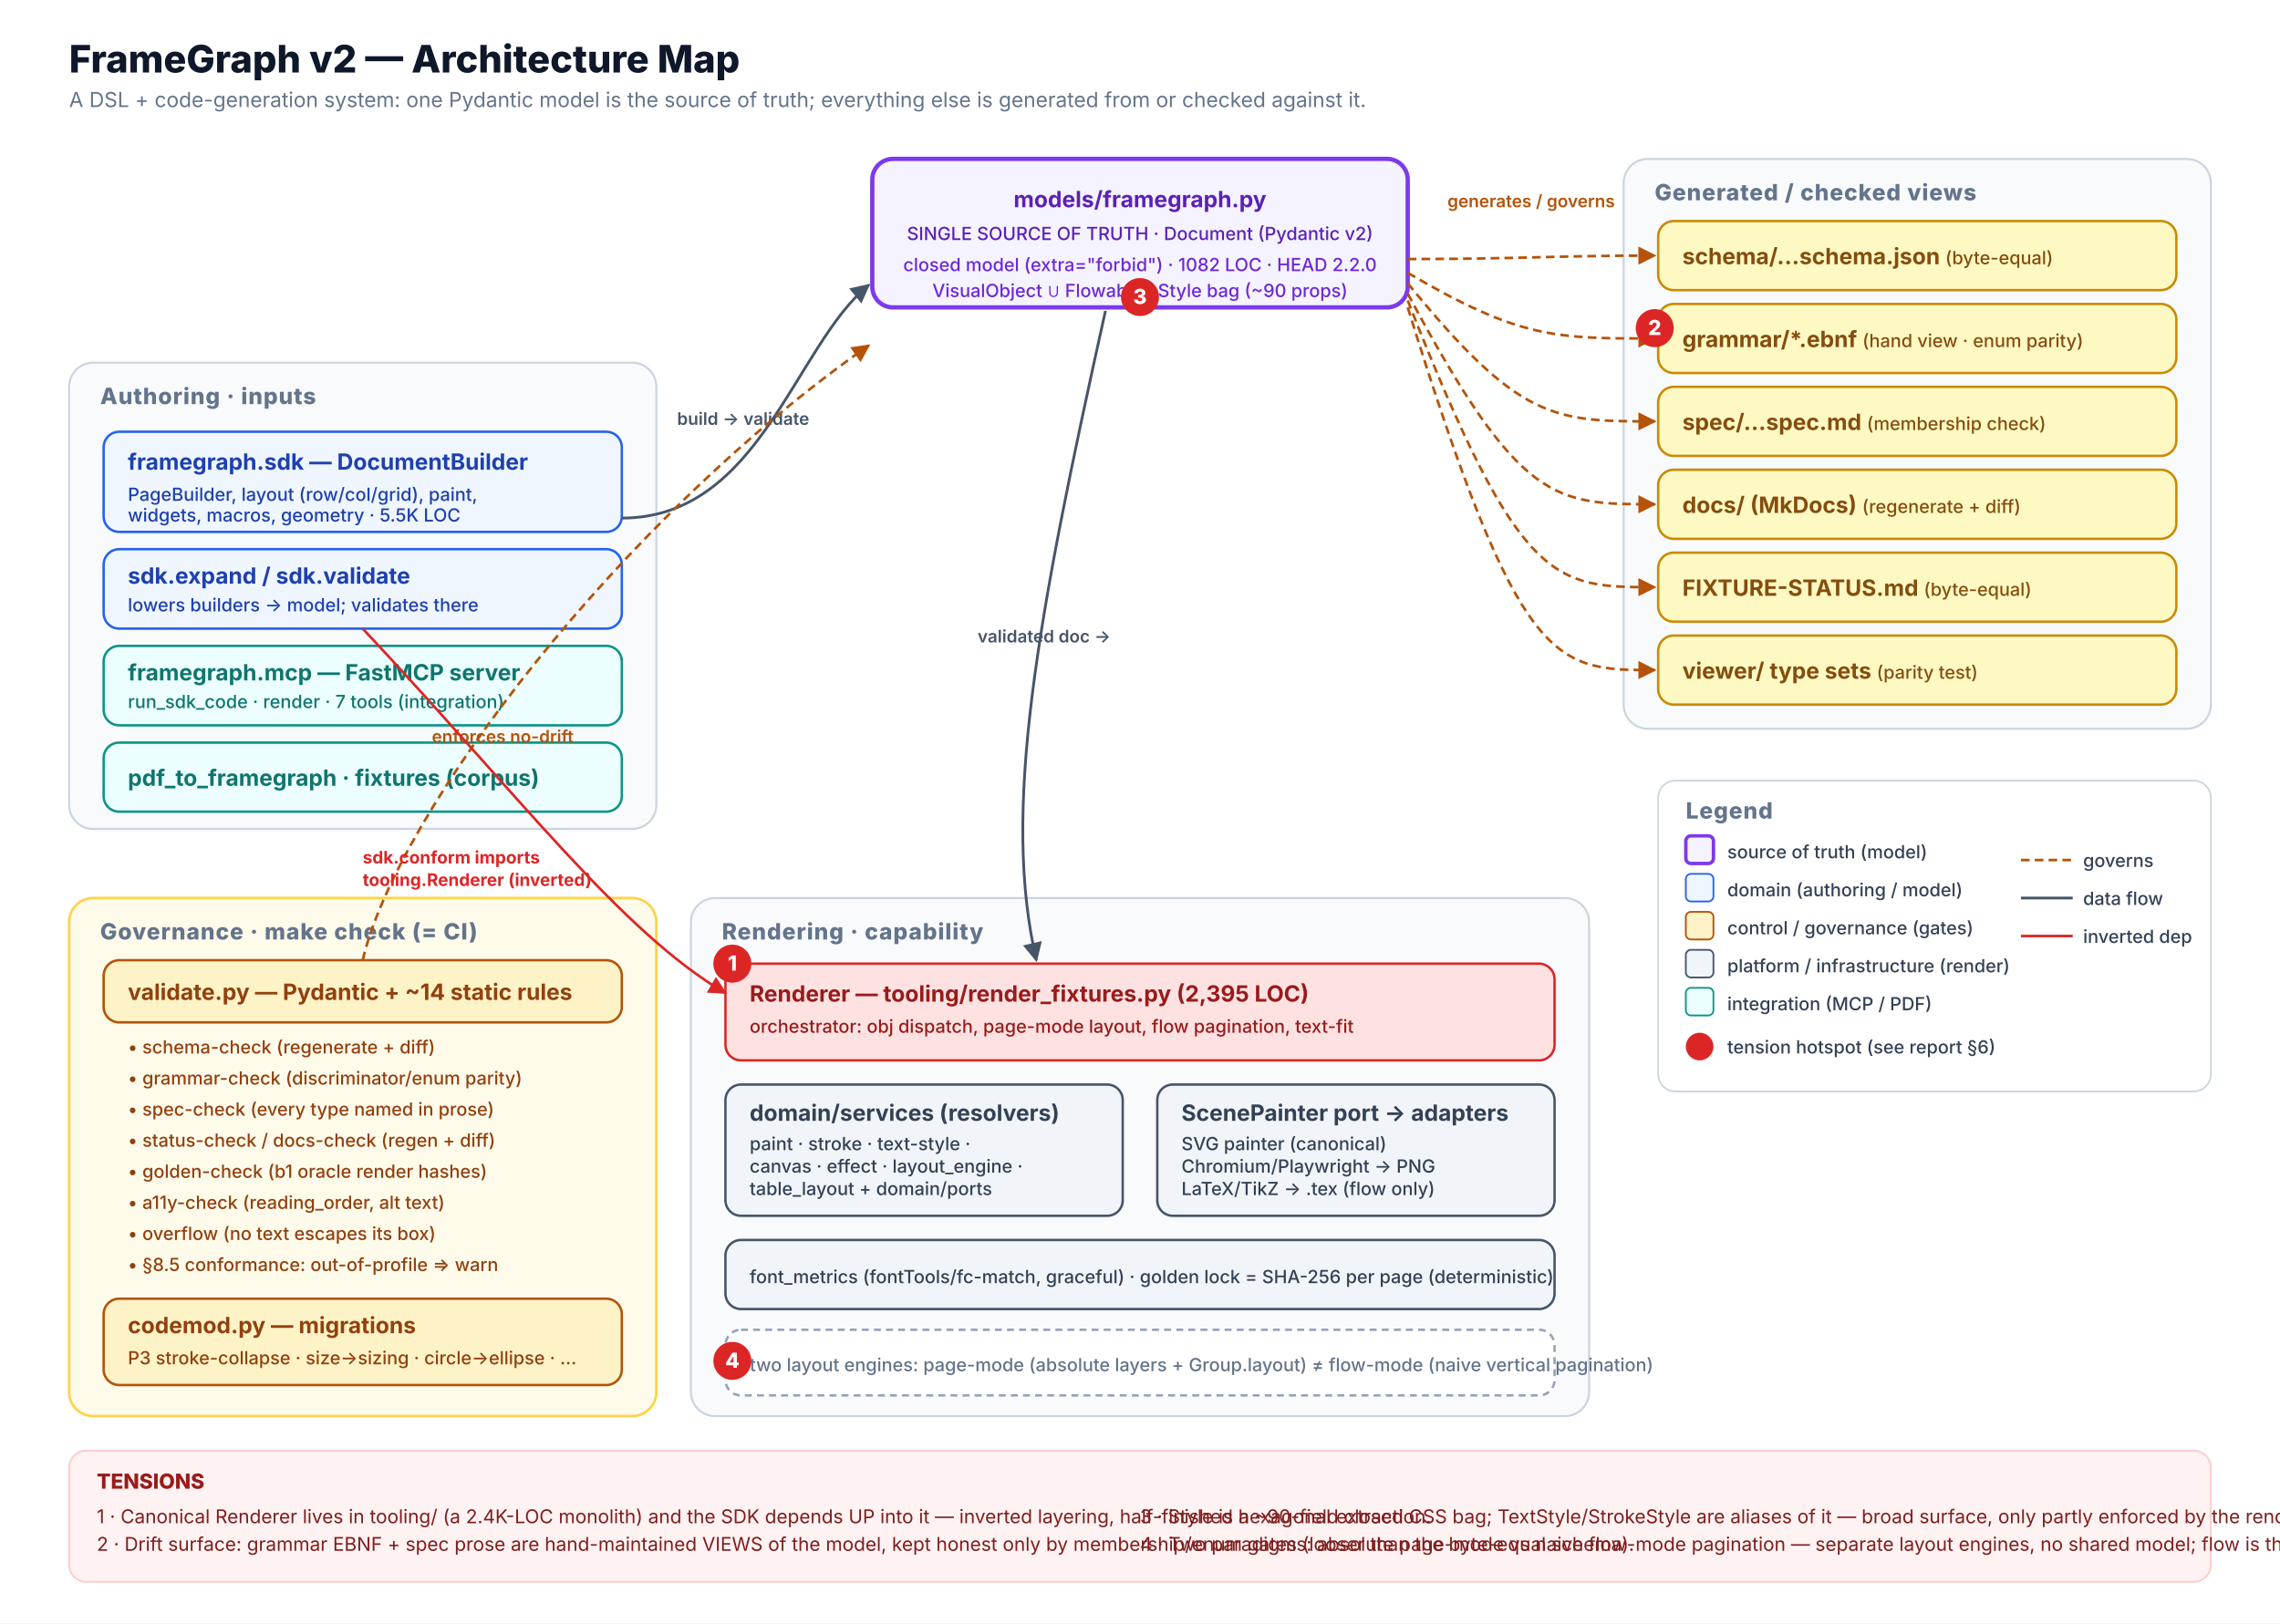
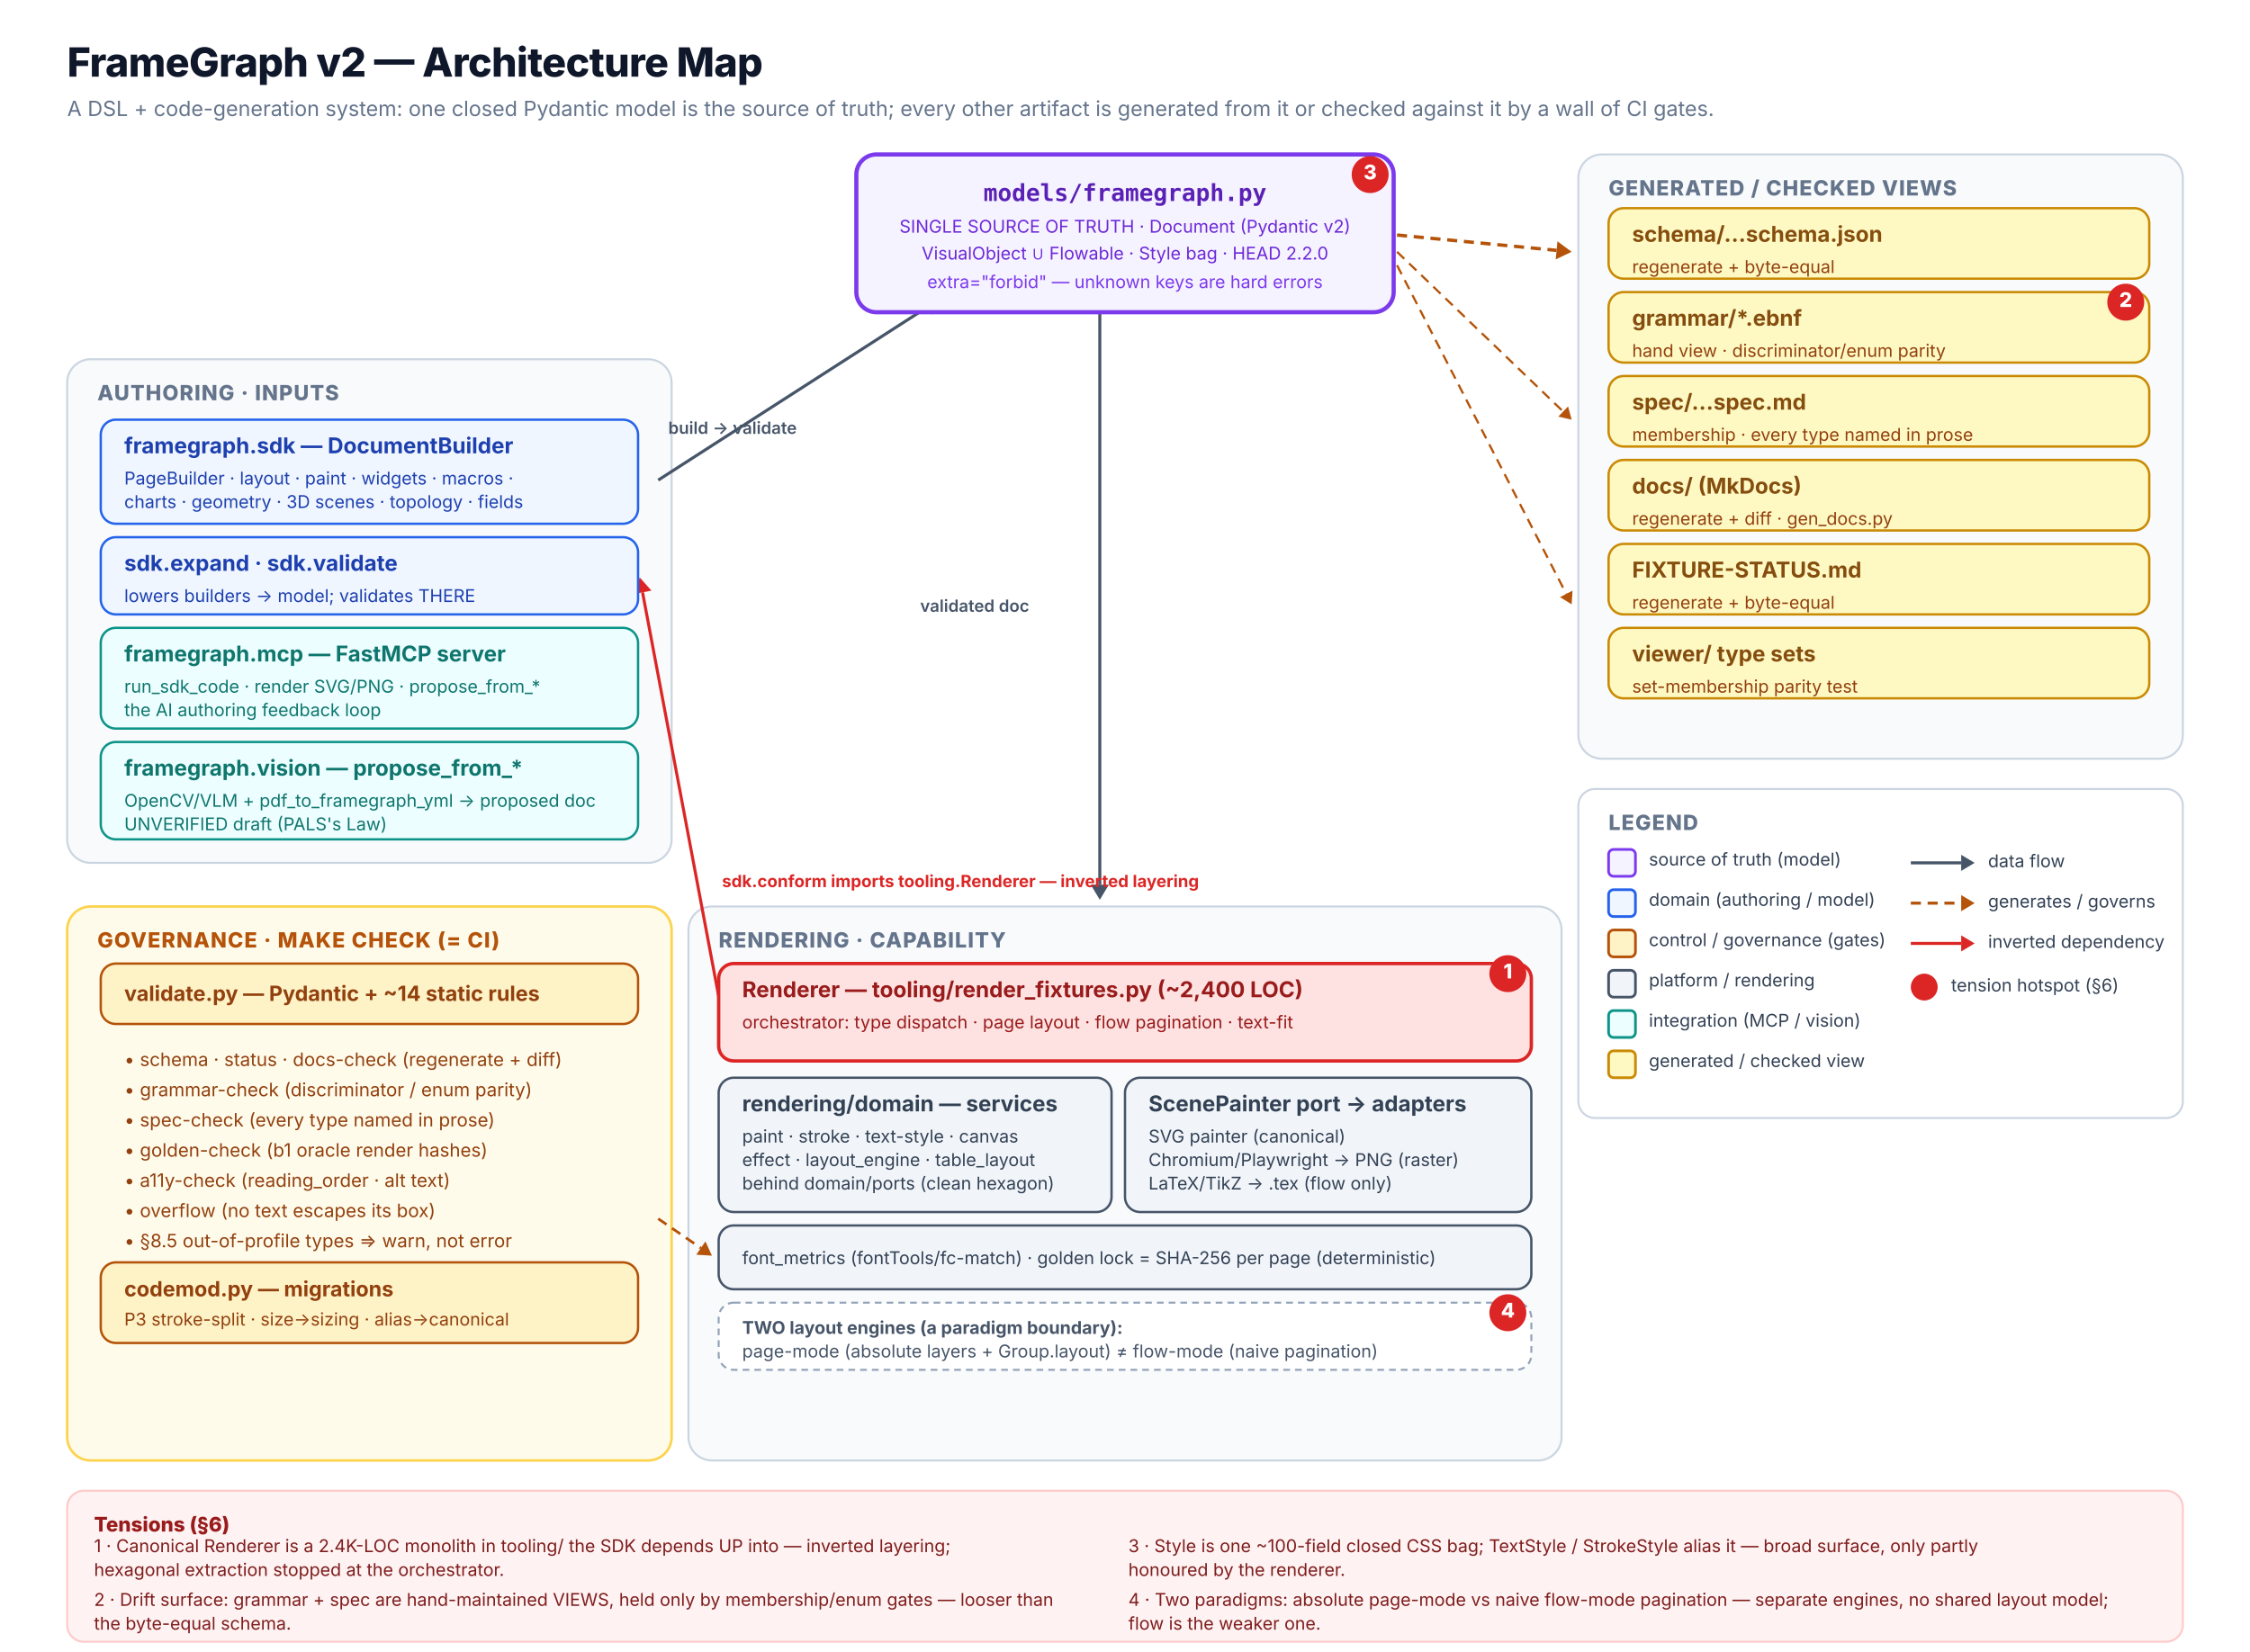
- <svg xmlns="http://www.w3.org/2000/svg" width="1320" height="940" viewBox="0 0 1320 940" font-family="Inter, Helvetica, Arial, sans-serif">
+ <svg xmlns="http://www.w3.org/2000/svg" width="1340" height="984" viewBox="0 0 1340 984" xml:lang="en">
+   <rect width="100%" height="100%" fill="white" />
  <defs>
-     <marker id="arr" viewBox="0 0 10 10" refX="9" refY="5" markerWidth="7" markerHeight="7" orient="auto-start-reverse">
-       <path d="M0 0 L10 5 L0 10 z" fill="#475569" />
-     </marker>
-     <marker id="arrGov" viewBox="0 0 10 10" refX="9" refY="5" markerWidth="7" markerHeight="7" orient="auto-start-reverse">
-       <path d="M0 0 L10 5 L0 10 z" fill="#B45309" />
-     </marker>
-     <marker id="arrRed" viewBox="0 0 10 10" refX="9" refY="5" markerWidth="7" markerHeight="7" orient="auto-start-reverse">
-       <path d="M0 0 L10 5 L0 10 z" fill="#DC2626" />
-     </marker>
-     <style>
-       .reg{fill:#F8FAFC;stroke:#CBD5E1;stroke-width:1.2;rx:14;}
-       .regL{font-size:13px;font-weight:800;letter-spacing:.5px;fill:#64748B;text-transform:uppercase;}
-       .node{rx:9;stroke-width:1.4;}
-       .nl{font-size:13px;font-weight:700;}
-       .ns{font-size:10.5px;font-weight:500;}
-       .edge{stroke:#475569;stroke-width:1.6;fill:none;}
-       .egov{stroke:#B45309;stroke-width:1.5;fill:none;stroke-dasharray:5 3;}
-       .ered{stroke:#DC2626;stroke-width:1.5;fill:none;}
-       .elbl{font-size:10px;font-weight:600;fill:#475569;}
-       .glbl{font-size:10px;font-weight:600;fill:#B45309;}
-       .tit{font-size:22px;font-weight:800;fill:#0F172A;}
-       .sub{font-size:12px;fill:#64748B;}
-     </style>
+     <clipPath id="clip1">
+       <rect x="74" y="586" width="300" height="14" />
+     </clipPath>
+     <clipPath id="clip2">
+       <rect x="74" y="626" width="300" height="13" />
+     </clipPath>
+     <clipPath id="clip3">
+       <rect x="74" y="644" width="300" height="13" />
+     </clipPath>
+     <clipPath id="clip4">
+       <rect x="74" y="662" width="300" height="13" />
+     </clipPath>
+     <clipPath id="clip5">
+       <rect x="74" y="680" width="300" height="13" />
+     </clipPath>
+     <clipPath id="clip6">
+       <rect x="74" y="698" width="300" height="13" />
+     </clipPath>
+     <clipPath id="clip7">
+       <rect x="74" y="716" width="300" height="13" />
+     </clipPath>
+     <clipPath id="clip8">
+       <rect x="74" y="734" width="300" height="13" />
+     </clipPath>
+     <clipPath id="clip9">
+       <rect x="74" y="762" width="300" height="14" />
+     </clipPath>
+     <clipPath id="clip10">
+       <rect x="887" y="573" width="22" height="14" />
+     </clipPath>
+     <clipPath id="clip11">
+       <rect x="1255" y="173" width="22" height="14" />
+     </clipPath>
+     <clipPath id="clip12">
+       <rect x="805" y="97" width="22" height="14" />
+     </clipPath>
+     <clipPath id="clip13">
+       <rect x="887" y="775" width="22" height="14" />
+     </clipPath>
  </defs>
-   <rect width="1320" height="940" fill="#FFFFFF" />
-   <text x="40" y="42" class="tit">FrameGraph v2 — Architecture Map</text>
-   <text x="40" y="62" class="sub">A DSL + code-generation system: one Pydantic model is the source of truth; everything else is generated from or checked against it.</text>
-   <rect x="505" y="92" width="310" height="86" rx="12" fill="#F5F3FF" stroke="#7C3AED" stroke-width="2.5" />
-   <text x="660" y="120" text-anchor="middle" class="nl" fill="#5B21B6">models/framegraph.py</text>
-   <text x="660" y="139" text-anchor="middle" class="ns" fill="#5B21B6">SINGLE SOURCE OF TRUTH · Document (Pydantic v2)</text>
-   <text x="660" y="157" text-anchor="middle" class="ns" fill="#6D28D9">closed model (extra="forbid") · 1082 LOC · HEAD 2.2.0</text>
-   <text x="660" y="172" text-anchor="middle" class="ns" fill="#6D28D9">VisualObject ∪ Flowable · Style bag (~90 props)</text>
-   <rect x="40" y="210" width="340" height="270" class="reg" rx="14" />
-   <text x="58" y="234" class="regL">Authoring  ·  inputs</text>
-   <rect x="60" y="250" width="300" height="58" class="node" fill="#EFF6FF" stroke="#2563EB" />
-   <text x="74" y="272" class="nl" fill="#1E40AF">framegraph.sdk — DocumentBuilder</text>
-   <text x="74" y="290" class="ns" fill="#1E40AF">PageBuilder, layout (row/col/grid), paint,</text>
-   <text x="74" y="302" class="ns" fill="#1E40AF">widgets, macros, geometry · 5.5K LOC</text>
-   <rect x="60" y="318" width="300" height="46" class="node" fill="#EFF6FF" stroke="#2563EB" />
-   <text x="74" y="338" class="nl" fill="#1E40AF">sdk.expand / sdk.validate</text>
-   <text x="74" y="354" class="ns" fill="#1E40AF">lowers builders → model; validates there</text>
-   <rect x="60" y="374" width="300" height="46" class="node" fill="#ECFEFF" stroke="#0D9488" />
-   <text x="74" y="394" class="nl" fill="#0F766E">framegraph.mcp — FastMCP server</text>
-   <text x="74" y="410" class="ns" fill="#0F766E">run_sdk_code · render · 7 tools (integration)</text>
-   <rect x="60" y="430" width="300" height="40" class="node" fill="#ECFEFF" stroke="#0D9488" />
-   <text x="74" y="455" class="nl" fill="#0F766E">pdf_to_framegraph · fixtures (corpus)</text>
-   <rect x="940" y="92" width="340" height="330" class="reg" rx="14" />
-   <text x="958" y="116" class="regL">Generated / checked views</text>
-   <rect x="960" y="128" width="300" height="40" class="node" fill="#FEF9C3" stroke="#CA8A04" />
-   <text x="974" y="153" class="nl" fill="#854D0E">schema/…schema.json  <tspan class="ns">(byte-equal)</tspan>
-   </text>
-   <rect x="960" y="176" width="300" height="40" class="node" fill="#FEF9C3" stroke="#CA8A04" />
-   <text x="974" y="201" class="nl" fill="#854D0E">grammar/*.ebnf  <tspan class="ns">(hand view · enum parity)</tspan>
-   </text>
-   <rect x="960" y="224" width="300" height="40" class="node" fill="#FEF9C3" stroke="#CA8A04" />
-   <text x="974" y="249" class="nl" fill="#854D0E">spec/…spec.md  <tspan class="ns">(membership check)</tspan>
-   </text>
-   <rect x="960" y="272" width="300" height="40" class="node" fill="#FEF9C3" stroke="#CA8A04" />
-   <text x="974" y="297" class="nl" fill="#854D0E">docs/ (MkDocs)  <tspan class="ns">(regenerate + diff)</tspan>
-   </text>
-   <rect x="960" y="320" width="300" height="40" class="node" fill="#FEF9C3" stroke="#CA8A04" />
-   <text x="974" y="345" class="nl" fill="#854D0E">FIXTURE-STATUS.md  <tspan class="ns">(byte-equal)</tspan>
-   </text>
-   <rect x="960" y="368" width="300" height="40" class="node" fill="#FEF9C3" stroke="#CA8A04" />
-   <text x="974" y="393" class="nl" fill="#854D0E">viewer/ type sets  <tspan class="ns">(parity test)</tspan>
-   </text>
-   <rect x="400" y="520" width="520" height="300" class="reg" rx="14" />
-   <text x="418" y="544" class="regL">Rendering  ·  capability</text>
-   <rect x="420" y="558" width="480" height="56" class="node" fill="#FEE2E2" stroke="#DC2626" stroke-width="2" />
-   <text x="434" y="580" class="nl" fill="#991B1B">Renderer  —  tooling/render_fixtures.py  (2,395 LOC)</text>
-   <text x="434" y="598" class="ns" fill="#991B1B">orchestrator: obj dispatch, page-mode layout, flow pagination, text-fit</text>
-   <rect x="420" y="628" width="230" height="76" class="node" fill="#F1F5F9" stroke="#475569" />
-   <text x="434" y="649" class="nl" fill="#334155">domain/services (resolvers)</text>
-   <text x="434" y="666" class="ns" fill="#334155">paint · stroke · text-style ·</text>
-   <text x="434" y="679" class="ns" fill="#334155">canvas · effect · layout_engine ·</text>
-   <text x="434" y="692" class="ns" fill="#334155">table_layout  + domain/ports</text>
-   <rect x="670" y="628" width="230" height="76" class="node" fill="#F1F5F9" stroke="#475569" />
-   <text x="684" y="649" class="nl" fill="#334155">ScenePainter port → adapters</text>
-   <text x="684" y="666" class="ns" fill="#334155">SVG painter (canonical)</text>
-   <text x="684" y="679" class="ns" fill="#334155">Chromium/Playwright → PNG</text>
-   <text x="684" y="692" class="ns" fill="#334155">LaTeX/TikZ → .tex (flow only)</text>
-   <rect x="420" y="718" width="480" height="40" class="node" fill="#F1F5F9" stroke="#475569" />
-   <text x="434" y="743" class="ns" fill="#334155">font_metrics (fontTools/fc-match, graceful) · golden lock = SHA-256 per page (deterministic)</text>
-   <rect x="420" y="770" width="480" height="38" class="node" fill="#FFFFFF" stroke="#94A3B8" stroke-dasharray="4 3" />
-   <text x="434" y="794" class="ns" fill="#64748B">two layout engines: page-mode (absolute layers + Group.layout)  ≠  flow-mode (naive vertical pagination)</text>
-   <rect x="40" y="520" width="340" height="300" rx="14" fill="#FFFBEB" stroke="#FCD34D" stroke-width="1.5" />
-   <text x="58" y="544" class="regL" fill="#B45309">Governance  ·  make check (= CI)</text>
-   <rect x="60" y="556" width="300" height="36" class="node" fill="#FEF3C7" stroke="#B45309" />
-   <text x="74" y="579" class="nl" fill="#92400E">validate.py — Pydantic + ~14 static rules</text>
-   <g fill="#92400E" class="ns">
-     <text x="74" y="610">• schema-check  (regenerate + diff)</text>
-     <text x="74" y="628">• grammar-check  (discriminator/enum parity)</text>
-     <text x="74" y="646">• spec-check  (every type named in prose)</text>
-     <text x="74" y="664">• status-check / docs-check  (regen + diff)</text>
-     <text x="74" y="682">• golden-check  (b1 oracle render hashes)</text>
-     <text x="74" y="700">• a11y-check  (reading_order, alt text)</text>
-     <text x="74" y="718">• overflow  (no text escapes its box)</text>
-     <text x="74" y="736">• §8.5 conformance: out-of-profile ⇒ warn</text>
-   </g>
-   <rect x="60" y="752" width="300" height="50" class="node" fill="#FEF3C7" stroke="#B45309" />
-   <text x="74" y="772" class="nl" fill="#92400E">codemod.py — migrations</text>
-   <text x="74" y="790" class="ns" fill="#92400E">P3 stroke-collapse · size→sizing · circle→ellipse · …</text>
-   <path class="edge" marker-end="url(#arr)" d="M360 300 C 440 300 460 200 503 165" />
-   <text x="392" y="246" class="elbl">build → validate</text>
-   <path class="egov" marker-end="url(#arrGov)" d="M815 150 C 880 150 900 148 958 148" />
-   <path class="egov" marker-end="url(#arrGov)" d="M815 158 C 880 196 900 196 958 196" />
-   <path class="egov" marker-end="url(#arrGov)" d="M815 164 C 880 244 900 244 958 244" />
-   <path class="egov" marker-end="url(#arrGov)" d="M815 170 C 880 292 900 292 958 292" />
-   <path class="egov" marker-end="url(#arrGov)" d="M815 174 C 880 340 900 340 958 340" />
-   <path class="egov" marker-end="url(#arrGov)" d="M815 178 C 880 388 900 388 958 388" />
-   <text x="838" y="120" class="glbl">generates / governs</text>
-   <path class="edge" marker-end="url(#arr)" d="M640 180 C 600 360 580 470 600 556" />
-   <text x="566" y="372" class="elbl">validated doc →</text>
-   <path class="egov" marker-end="url(#arrGov)" d="M210 556 C 230 470 360 300 503 200" />
-   <text x="250" y="430" class="glbl">enforces no-drift</text>
-   <path class="ered" marker-end="url(#arrRed)" d="M210 364 C 300 460 360 540 420 575" />
-   <text x="210" y="500" fill="#DC2626" font-size="10" font-weight="700">sdk.conform imports</text>
-   <text x="210" y="513" fill="#DC2626" font-size="10" font-weight="700">tooling.Renderer (inverted)</text>
-   <g>
-     <circle cx="424" cy="558" r="11" fill="#DC2626" />
-     <text x="424" y="562" text-anchor="middle" fill="#fff" font-size="12" font-weight="800">1</text>
-     <circle cx="958" cy="190" r="11" fill="#DC2626" />
-     <text x="958" y="194" text-anchor="middle" fill="#fff" font-size="12" font-weight="800">2</text>
-     <circle cx="660" cy="172" r="11" fill="#DC2626" />
-     <text x="660" y="176" text-anchor="middle" fill="#fff" font-size="12" font-weight="800">3</text>
-     <circle cx="424" cy="788" r="11" fill="#DC2626" />
-     <text x="424" y="792" text-anchor="middle" fill="#fff" font-size="12" font-weight="800">4</text>
-   </g>
-   <rect x="960" y="452" width="320" height="180" rx="10" fill="#FFFFFF" stroke="#CBD5E1" />
-   <text x="976" y="474" class="regL">Legend</text>
-   <rect x="976" y="484" width="16" height="16" rx="3" fill="#F5F3FF" stroke="#7C3AED" stroke-width="2" />
-   <text x="1000" y="497" class="ns" fill="#334155">source of truth (model)</text>
-   <rect x="976" y="506" width="16" height="16" rx="3" fill="#EFF6FF" stroke="#2563EB" />
-   <text x="1000" y="519" class="ns" fill="#334155">domain (authoring / model)</text>
-   <rect x="976" y="528" width="16" height="16" rx="3" fill="#FEF3C7" stroke="#B45309" />
-   <text x="1000" y="541" class="ns" fill="#334155">control / governance (gates)</text>
-   <rect x="976" y="550" width="16" height="16" rx="3" fill="#F1F5F9" stroke="#475569" />
-   <text x="1000" y="563" class="ns" fill="#334155">platform / infrastructure (render)</text>
-   <rect x="976" y="572" width="16" height="16" rx="3" fill="#ECFEFF" stroke="#0D9488" />
-   <text x="1000" y="585" class="ns" fill="#334155">integration (MCP / PDF)</text>
-   <circle cx="984" cy="606" r="8" fill="#DC2626" />
-   <text x="1000" y="610" class="ns" fill="#334155">tension hotspot (see report §6)</text>
-   <line x1="1170" y1="498" x2="1200" y2="498" class="egov" />
-   <text x="1206" y="502" class="ns" fill="#334155">governs</text>
-   <line x1="1170" y1="520" x2="1200" y2="520" class="edge" />
-   <text x="1206" y="524" class="ns" fill="#334155">data flow</text>
-   <line x1="1170" y1="542" x2="1200" y2="542" class="ered" />
-   <text x="1206" y="546" class="ns" fill="#334155">inverted dep</text>
-   <rect x="40" y="840" width="1240" height="76" rx="10" fill="#FEF2F2" stroke="#FECACA" />
-   <text x="56" y="862" font-size="12" font-weight="800" fill="#991B1B">TENSIONS</text>
-   <text x="56" y="882" font-size="11" fill="#7F1D1D">1 · Canonical Renderer lives in tooling/ (a 2.4K-LOC monolith) and the SDK depends UP into it — inverted layering, half-finished hexagonal extraction.</text>
-   <text x="56" y="898" font-size="11" fill="#7F1D1D">2 · Drift surface: grammar EBNF + spec prose are hand-maintained VIEWS of the model, kept honest only by membership/enum gates (looser than the byte-equal schema).</text>
-   <text x="660" y="882" font-size="11" fill="#7F1D1D">3 · Style is a ~90-field closed CSS bag; TextStyle/StrokeStyle are aliases of it — broad surface, only partly enforced by the renderer.</text>
-   <text x="660" y="898" font-size="11" fill="#7F1D1D">4 · Two paradigms: absolute page-mode vs naive flow-mode pagination — separate layout engines, no shared model; flow is the weaker engine.</text>
+   <rect x="0" y="0" width="1340" height="984" fill="#FFFFFF" />
+   <text y="45.68" text-anchor="start" style="font-family:Inter, Helvetica, Arial, sans-serif;font-size:24px;fill:#0F172A;font-weight:800;letter-spacing:-0.3px">
+     <tspan x="40">FrameGraph v2 — Architecture Map</tspan>
+   </text>
+   <text y="69.125" text-anchor="start" style="font-family:Inter, Helvetica, Arial, sans-serif;font-size:12.5px;fill:#64748B">
+     <tspan x="40">A DSL + code-generation system: one closed Pydantic model is the source of truth; every other artifact is generated from it or checked against it by a wall of CI gates.</tspan>
+   </text>
+   <rect x="40" y="214" width="360" height="300" rx="14" fill="#F8FAFC" stroke="#CBD5E1" stroke-width="1.2" />
+   <text y="238.438" text-anchor="start" style="font-family:Inter, Helvetica, Arial, sans-serif;font-size:12.5px;fill:#64748B;font-weight:800;letter-spacing:0.6px;text-transform:uppercase">
+     <tspan x="58">AUTHORING · INPUTS</tspan>
+   </text>
+   <rect x="940" y="92" width="360" height="360" rx="14" fill="#F8FAFC" stroke="#CBD5E1" stroke-width="1.2" />
+   <text y="116.438" text-anchor="start" style="font-family:Inter, Helvetica, Arial, sans-serif;font-size:12.5px;fill:#64748B;font-weight:800;letter-spacing:0.6px;text-transform:uppercase">
+     <tspan x="958">GENERATED / CHECKED VIEWS</tspan>
+   </text>
+   <rect x="410" y="540" width="520" height="330" rx="14" fill="#F8FAFC" stroke="#CBD5E1" stroke-width="1.2" />
+   <text y="564.438" text-anchor="start" style="font-family:Inter, Helvetica, Arial, sans-serif;font-size:12.5px;fill:#64748B;font-weight:800;letter-spacing:0.6px;text-transform:uppercase">
+     <tspan x="428">RENDERING · CAPABILITY</tspan>
+   </text>
+   <rect x="40" y="540" width="360" height="330" rx="14" fill="#FFFBEB" stroke="#FCD34D" stroke-width="1.5" />
+   <text y="564.438" text-anchor="start" style="font-family:Inter, Helvetica, Arial, sans-serif;font-size:12.5px;fill:#B45309;font-weight:800;letter-spacing:0.6px;text-transform:uppercase">
+     <tspan x="58">GOVERNANCE · MAKE CHECK (= CI)</tspan>
+   </text>
+   <line x1="392" y1="286" x2="552.429" y2="182.867" stroke="#475569" stroke-width="1.8" />
+   <polygon points="560,178 555.349,187.409 549.509,178.324" fill="#475569" />
+   <text y="258.45" text-anchor="start" style="font-family:Inter, Helvetica, Arial, sans-serif;font-size:10px;fill:#475569;font-weight:600">
+     <tspan x="398">build → validate</tspan>
+   </text>
+   <line x1="832" y1="140" x2="927.041" y2="149.139" stroke="#B45309" stroke-width="2" stroke-dasharray="6 4" />
+   <polygon points="936,150 926.524,154.514 927.558,143.763" fill="#B45309" />
+   <line x1="832" y1="150" x2="930.954" y2="245.148" stroke="#B45309" stroke-width="1.3" stroke-dasharray="6 4" />
+   <polygon points="936,250 928.043,248.176 933.865,242.121" fill="#B45309" />
+   <line x1="832" y1="158" x2="932.796" y2="353.776" stroke="#B45309" stroke-width="1.3" stroke-dasharray="6 4" />
+   <polygon points="936,360 929.062,355.699 936.53,351.854" fill="#B45309" />
+   <line x1="655" y1="186" x2="655" y2="527" stroke="#475569" stroke-width="1.8" />
+   <polygon points="655,536 649.6,527 660.4,527" fill="#475569" />
+   <text y="364.45" text-anchor="start" style="font-family:Inter, Helvetica, Arial, sans-serif;font-size:10px;fill:#475569;font-weight:600">
+     <tspan x="548">validated doc</tspan>
+   </text>
+   <line x1="430" y1="604" x2="382.667" y2="352.844" stroke="#DC2626" stroke-width="1.8" />
+   <polygon points="381,344 387.973,351.844 377.36,353.844" fill="#DC2626" />
+   <text y="528.45" text-anchor="start" style="font-family:Inter, Helvetica, Arial, sans-serif;font-size:10px;fill:#DC2626;font-weight:700">
+     <tspan x="430">sdk.conform imports tooling.Renderer — inverted layering</tspan>
+   </text>
+   <line x1="392" y1="726" x2="417.408" y2="743.468" stroke="#B45309" stroke-width="1.6" stroke-dasharray="6 4" />
+   <polygon points="424,748 414.688,747.423 420.127,739.512" fill="#B45309" />
+   <rect x="510" y="92" width="320" height="94" rx="12" fill="#F5F3FF" stroke="#7C3AED" stroke-width="2.5" />
+   <text y="119.73" text-anchor="middle" style="font-family:JetBrains Mono, SFMono-Regular, Menlo, monospace;font-size:14px;fill:#5B21B6;font-weight:700">
+     <tspan x="670">models/framegraph.py</tspan>
+   </text>
+   <text y="138.61" text-anchor="middle" style="font-family:Inter, Helvetica, Arial, sans-serif;font-size:10.5px;fill:#6D28D9">
+     <tspan x="670">SINGLE SOURCE OF TRUTH · Document (Pydantic v2)</tspan>
+   </text>
+   <text y="154.61" text-anchor="middle" style="font-family:Inter, Helvetica, Arial, sans-serif;font-size:10.5px;fill:#6D28D9">
+     <tspan x="670">VisualObject ∪ Flowable · Style bag · HEAD 2.2.0</tspan>
+   </text>
+   <text y="171.61" text-anchor="middle" style="font-family:Inter, Helvetica, Arial, sans-serif;font-size:10.5px;fill:#7C3AED">
+     <tspan x="670">extra="forbid" — unknown keys are hard errors</tspan>
+   </text>
+   <rect x="60" y="250" width="320" height="62" rx="9" fill="#EFF6FF" stroke="#2563EB" stroke-width="1.4" />
+   <text y="270.035" text-anchor="start" style="font-family:Inter, Helvetica, Arial, sans-serif;font-size:13px;fill:#1E40AF;font-weight:700">
+     <tspan x="74">framegraph.sdk — DocumentBuilder</tspan>
+   </text>
+   <text y="288.61" text-anchor="start" style="font-family:Inter, Helvetica, Arial, sans-serif;font-size:10.5px;fill:#1E40AF">
+     <tspan x="74">PageBuilder · layout · paint · widgets · macros ·</tspan>
+   </text>
+   <text y="302.61" text-anchor="start" style="font-family:Inter, Helvetica, Arial, sans-serif;font-size:10.5px;fill:#1E40AF">
+     <tspan x="74">charts · geometry · 3D scenes · topology · fields</tspan>
+   </text>
+   <rect x="60" y="320" width="320" height="46" rx="9" fill="#EFF6FF" stroke="#2563EB" stroke-width="1.4" />
+   <text y="340.035" text-anchor="start" style="font-family:Inter, Helvetica, Arial, sans-serif;font-size:13px;fill:#1E40AF;font-weight:700">
+     <tspan x="74">sdk.expand · sdk.validate</tspan>
+   </text>
+   <text y="358.61" text-anchor="start" style="font-family:Inter, Helvetica, Arial, sans-serif;font-size:10.5px;fill:#1E40AF">
+     <tspan x="74">lowers builders → model; validates THERE</tspan>
+   </text>
+   <rect x="60" y="374" width="320" height="60" rx="9" fill="#ECFEFF" stroke="#0D9488" stroke-width="1.4" />
+   <text y="394.035" text-anchor="start" style="font-family:Inter, Helvetica, Arial, sans-serif;font-size:13px;fill:#0F766E;font-weight:700">
+     <tspan x="74">framegraph.mcp — FastMCP server</tspan>
+   </text>
+   <text y="412.61" text-anchor="start" style="font-family:Inter, Helvetica, Arial, sans-serif;font-size:10.5px;fill:#0F766E">
+     <tspan x="74">run_sdk_code · render SVG/PNG · propose_from_*</tspan>
+   </text>
+   <text y="426.61" text-anchor="start" style="font-family:Inter, Helvetica, Arial, sans-serif;font-size:10.5px;fill:#0F766E">
+     <tspan x="74">the AI authoring feedback loop</tspan>
+   </text>
+   <rect x="60" y="442" width="320" height="58" rx="9" fill="#ECFEFF" stroke="#0D9488" stroke-width="1.4" />
+   <text y="462.035" text-anchor="start" style="font-family:Inter, Helvetica, Arial, sans-serif;font-size:13px;fill:#0F766E;font-weight:700">
+     <tspan x="74">framegraph.vision — propose_from_*</tspan>
+   </text>
+   <text y="480.61" text-anchor="start" style="font-family:Inter, Helvetica, Arial, sans-serif;font-size:10.5px;fill:#0F766E">
+     <tspan x="74">OpenCV/VLM + pdf_to_framegraph_yml → proposed doc</tspan>
+   </text>
+   <text y="494.61" text-anchor="start" style="font-family:Inter, Helvetica, Arial, sans-serif;font-size:10.5px;fill:#0F766E">
+     <tspan x="74">UNVERIFIED draft (PALS's Law)</tspan>
+   </text>
+   <rect x="958" y="124" width="322" height="42" rx="9" fill="#FEF9C3" stroke="#CA8A04" stroke-width="1.4" />
+   <text y="144.035" text-anchor="start" style="font-family:Inter, Helvetica, Arial, sans-serif;font-size:13px;fill:#854D0E;font-weight:700">
+     <tspan x="972">schema/…schema.json</tspan>
+   </text>
+   <text y="162.61" text-anchor="start" style="font-family:Inter, Helvetica, Arial, sans-serif;font-size:10.5px;fill:#92400E">
+     <tspan x="972">regenerate + byte-equal</tspan>
+   </text>
+   <rect x="958" y="174" width="322" height="42" rx="9" fill="#FEF9C3" stroke="#CA8A04" stroke-width="1.4" />
+   <text y="194.035" text-anchor="start" style="font-family:Inter, Helvetica, Arial, sans-serif;font-size:13px;fill:#854D0E;font-weight:700">
+     <tspan x="972">grammar/*.ebnf</tspan>
+   </text>
+   <text y="212.61" text-anchor="start" style="font-family:Inter, Helvetica, Arial, sans-serif;font-size:10.5px;fill:#92400E">
+     <tspan x="972">hand view · discriminator/enum parity</tspan>
+   </text>
+   <rect x="958" y="224" width="322" height="42" rx="9" fill="#FEF9C3" stroke="#CA8A04" stroke-width="1.4" />
+   <text y="244.035" text-anchor="start" style="font-family:Inter, Helvetica, Arial, sans-serif;font-size:13px;fill:#854D0E;font-weight:700">
+     <tspan x="972">spec/…spec.md</tspan>
+   </text>
+   <text y="262.61" text-anchor="start" style="font-family:Inter, Helvetica, Arial, sans-serif;font-size:10.5px;fill:#92400E">
+     <tspan x="972">membership · every type named in prose</tspan>
+   </text>
+   <rect x="958" y="274" width="322" height="42" rx="9" fill="#FEF9C3" stroke="#CA8A04" stroke-width="1.4" />
+   <text y="294.035" text-anchor="start" style="font-family:Inter, Helvetica, Arial, sans-serif;font-size:13px;fill:#854D0E;font-weight:700">
+     <tspan x="972">docs/ (MkDocs)</tspan>
+   </text>
+   <text y="312.61" text-anchor="start" style="font-family:Inter, Helvetica, Arial, sans-serif;font-size:10.5px;fill:#92400E">
+     <tspan x="972">regenerate + diff · gen_docs.py</tspan>
+   </text>
+   <rect x="958" y="324" width="322" height="42" rx="9" fill="#FEF9C3" stroke="#CA8A04" stroke-width="1.4" />
+   <text y="344.035" text-anchor="start" style="font-family:Inter, Helvetica, Arial, sans-serif;font-size:13px;fill:#854D0E;font-weight:700">
+     <tspan x="972">FIXTURE-STATUS.md</tspan>
+   </text>
+   <text y="362.61" text-anchor="start" style="font-family:Inter, Helvetica, Arial, sans-serif;font-size:10.5px;fill:#92400E">
+     <tspan x="972">regenerate + byte-equal</tspan>
+   </text>
+   <rect x="958" y="374" width="322" height="42" rx="9" fill="#FEF9C3" stroke="#CA8A04" stroke-width="1.4" />
+   <text y="394.035" text-anchor="start" style="font-family:Inter, Helvetica, Arial, sans-serif;font-size:13px;fill:#854D0E;font-weight:700">
+     <tspan x="972">viewer/ type sets</tspan>
+   </text>
+   <text y="412.61" text-anchor="start" style="font-family:Inter, Helvetica, Arial, sans-serif;font-size:10.5px;fill:#92400E">
+     <tspan x="972">set-membership parity test</tspan>
+   </text>
+   <rect x="428" y="574" width="484" height="58" rx="9" fill="#FEE2E2" stroke="#DC2626" stroke-width="2" />
+   <text y="594.035" text-anchor="start" style="font-family:Inter, Helvetica, Arial, sans-serif;font-size:13px;fill:#991B1B;font-weight:700">
+     <tspan x="442">Renderer — tooling/render_fixtures.py (~2,400 LOC)</tspan>
+   </text>
+   <text y="612.61" text-anchor="start" style="font-family:Inter, Helvetica, Arial, sans-serif;font-size:10.5px;fill:#991B1B">
+     <tspan x="442">orchestrator: type dispatch · page layout · flow pagination · text-fit</tspan>
+   </text>
+   <rect x="428" y="642" width="234" height="80" rx="9" fill="#F1F5F9" stroke="#475569" stroke-width="1.4" />
+   <text y="662.035" text-anchor="start" style="font-family:Inter, Helvetica, Arial, sans-serif;font-size:13px;fill:#334155;font-weight:700">
+     <tspan x="442">rendering/domain — services</tspan>
+   </text>
+   <text y="680.61" text-anchor="start" style="font-family:Inter, Helvetica, Arial, sans-serif;font-size:10.5px;fill:#334155">
+     <tspan x="442">paint · stroke · text-style · canvas</tspan>
+   </text>
+   <text y="694.61" text-anchor="start" style="font-family:Inter, Helvetica, Arial, sans-serif;font-size:10.5px;fill:#334155">
+     <tspan x="442">effect · layout_engine · table_layout</tspan>
+   </text>
+   <text y="708.61" text-anchor="start" style="font-family:Inter, Helvetica, Arial, sans-serif;font-size:10.5px;fill:#334155">
+     <tspan x="442">behind domain/ports (clean hexagon)</tspan>
+   </text>
+   <rect x="670" y="642" width="242" height="80" rx="9" fill="#F1F5F9" stroke="#475569" stroke-width="1.4" />
+   <text y="662.035" text-anchor="start" style="font-family:Inter, Helvetica, Arial, sans-serif;font-size:13px;fill:#334155;font-weight:700">
+     <tspan x="684">ScenePainter port → adapters</tspan>
+   </text>
+   <text y="680.61" text-anchor="start" style="font-family:Inter, Helvetica, Arial, sans-serif;font-size:10.5px;fill:#334155">
+     <tspan x="684">SVG painter (canonical)</tspan>
+   </text>
+   <text y="694.61" text-anchor="start" style="font-family:Inter, Helvetica, Arial, sans-serif;font-size:10.5px;fill:#334155">
+     <tspan x="684">Chromium/Playwright → PNG (raster)</tspan>
+   </text>
+   <text y="708.61" text-anchor="start" style="font-family:Inter, Helvetica, Arial, sans-serif;font-size:10.5px;fill:#334155">
+     <tspan x="684">LaTeX/TikZ → .tex (flow only)</tspan>
+   </text>
+   <rect x="428" y="730" width="484" height="38" rx="9" fill="#F1F5F9" stroke="#475569" stroke-width="1.4" />
+   <text y="753.048" text-anchor="start" style="font-family:Inter, Helvetica, Arial, sans-serif;font-size:10.5px;fill:#334155">
+     <tspan x="442">font_metrics (fontTools/fc-match) · golden lock = SHA-256 per page (deterministic)</tspan>
+   </text>
+   <rect x="428" y="776" width="484" height="40" rx="9" fill="#FFFFFF" stroke="#94A3B8" stroke-width="1.2" stroke-dasharray="4 3" />
+   <text y="794.61" text-anchor="start" style="font-family:Inter, Helvetica, Arial, sans-serif;font-size:10.5px;fill:#475569;font-weight:700">
+     <tspan x="442">TWO layout engines (a paradigm boundary):</tspan>
+   </text>
+   <text y="808.61" text-anchor="start" style="font-family:Inter, Helvetica, Arial, sans-serif;font-size:10.5px;fill:#475569">
+     <tspan x="442">page-mode (absolute layers + Group.layout) ≠ flow-mode (naive pagination)</tspan>
+   </text>
+   <rect x="60" y="574" width="320" height="36" rx="9" fill="#FEF3C7" stroke="#B45309" stroke-width="1.4" />
+   <g clip-path="url(#clip1)">
+     <text y="596.25" text-anchor="start" style="font-family:Inter, Helvetica, Arial, sans-serif;font-size:12.5px;fill:#92400E;font-weight:700">
+       <tspan x="74">validate.py — Pydantic + ~14 static rules</tspan>
+     </text>
+   </g>
+   <g clip-path="url(#clip2)">
+     <text y="635.02" text-anchor="start" style="font-family:Inter, Helvetica, Arial, sans-serif;font-size:11px;fill:#92400E">
+       <tspan x="74">• schema · status · docs-check (regenerate + diff)</tspan>
+     </text>
+   </g>
+   <g clip-path="url(#clip3)">
+     <text y="653.02" text-anchor="start" style="font-family:Inter, Helvetica, Arial, sans-serif;font-size:11px;fill:#92400E">
+       <tspan x="74">• grammar-check (discriminator / enum parity)</tspan>
+     </text>
+   </g>
+   <g clip-path="url(#clip4)">
+     <text y="671.02" text-anchor="start" style="font-family:Inter, Helvetica, Arial, sans-serif;font-size:11px;fill:#92400E">
+       <tspan x="74">• spec-check (every type named in prose)</tspan>
+     </text>
+   </g>
+   <g clip-path="url(#clip5)">
+     <text y="689.02" text-anchor="start" style="font-family:Inter, Helvetica, Arial, sans-serif;font-size:11px;fill:#92400E">
+       <tspan x="74">• golden-check (b1 oracle render hashes)</tspan>
+     </text>
+   </g>
+   <g clip-path="url(#clip6)">
+     <text y="707.02" text-anchor="start" style="font-family:Inter, Helvetica, Arial, sans-serif;font-size:11px;fill:#92400E">
+       <tspan x="74">• a11y-check (reading_order · alt text)</tspan>
+     </text>
+   </g>
+   <g clip-path="url(#clip7)">
+     <text y="725.02" text-anchor="start" style="font-family:Inter, Helvetica, Arial, sans-serif;font-size:11px;fill:#92400E">
+       <tspan x="74">• overflow (no text escapes its box)</tspan>
+     </text>
+   </g>
+   <g clip-path="url(#clip8)">
+     <text y="743.02" text-anchor="start" style="font-family:Inter, Helvetica, Arial, sans-serif;font-size:11px;fill:#92400E">
+       <tspan x="74">• §8.5 out-of-profile types ⇒ warn, not error</tspan>
+     </text>
+   </g>
+   <rect x="60" y="752" width="320" height="48" rx="9" fill="#FEF3C7" stroke="#B45309" stroke-width="1.4" />
+   <g clip-path="url(#clip9)">
+     <text y="772.25" text-anchor="start" style="font-family:Inter, Helvetica, Arial, sans-serif;font-size:12.5px;fill:#92400E;font-weight:700">
+       <tspan x="74">codemod.py — migrations</tspan>
+     </text>
+   </g>
+   <text y="789.61" text-anchor="start" style="font-family:Inter, Helvetica, Arial, sans-serif;font-size:10.5px;fill:#92400E">
+     <tspan x="74">P3 stroke-split · size→sizing · alias→canonical</tspan>
+   </text>
+   <rect x="940" y="470" width="360" height="196" rx="10" fill="#FFFFFF" stroke="#CBD5E1" stroke-width="1.2" />
+   <text y="494.438" text-anchor="start" style="font-family:Inter, Helvetica, Arial, sans-serif;font-size:12.5px;fill:#64748B;font-weight:800;letter-spacing:0.6px;text-transform:uppercase">
+     <tspan x="958">LEGEND</tspan>
+   </text>
+   <rect x="958" y="506" width="16" height="16" rx="3" fill="#F5F3FF" stroke="#7C3AED" stroke-width="1.6" />
+   <text y="515.61" text-anchor="start" style="font-family:Inter, Helvetica, Arial, sans-serif;font-size:10.5px;fill:#334155">
+     <tspan x="982">source of truth (model)</tspan>
+   </text>
+   <rect x="958" y="530" width="16" height="16" rx="3" fill="#EFF6FF" stroke="#2563EB" stroke-width="1.6" />
+   <text y="539.61" text-anchor="start" style="font-family:Inter, Helvetica, Arial, sans-serif;font-size:10.5px;fill:#334155">
+     <tspan x="982">domain (authoring / model)</tspan>
+   </text>
+   <rect x="958" y="554" width="16" height="16" rx="3" fill="#FEF3C7" stroke="#B45309" stroke-width="1.6" />
+   <text y="563.61" text-anchor="start" style="font-family:Inter, Helvetica, Arial, sans-serif;font-size:10.5px;fill:#334155">
+     <tspan x="982">control / governance (gates)</tspan>
+   </text>
+   <rect x="958" y="578" width="16" height="16" rx="3" fill="#F1F5F9" stroke="#475569" stroke-width="1.6" />
+   <text y="587.61" text-anchor="start" style="font-family:Inter, Helvetica, Arial, sans-serif;font-size:10.5px;fill:#334155">
+     <tspan x="982">platform / rendering</tspan>
+   </text>
+   <rect x="958" y="602" width="16" height="16" rx="3" fill="#ECFEFF" stroke="#0D9488" stroke-width="1.6" />
+   <text y="611.61" text-anchor="start" style="font-family:Inter, Helvetica, Arial, sans-serif;font-size:10.5px;fill:#334155">
+     <tspan x="982">integration (MCP / vision)</tspan>
+   </text>
+   <rect x="958" y="626" width="16" height="16" rx="3" fill="#FEF9C3" stroke="#CA8A04" stroke-width="1.6" />
+   <text y="635.61" text-anchor="start" style="font-family:Inter, Helvetica, Arial, sans-serif;font-size:10.5px;fill:#334155">
+     <tspan x="982">generated / checked view</tspan>
+   </text>
+   <line x1="1138" y1="514" x2="1168" y2="514" stroke="#475569" stroke-width="1.8" />
+   <polygon points="1176,514 1168,518.8 1168,509.2" fill="#475569" />
+   <text y="516.61" text-anchor="start" style="font-family:Inter, Helvetica, Arial, sans-serif;font-size:10.5px;fill:#334155">
+     <tspan x="1184">data flow</tspan>
+   </text>
+   <line x1="1138" y1="538" x2="1168" y2="538" stroke="#B45309" stroke-width="1.8" stroke-dasharray="6 4" />
+   <polygon points="1176,538 1168,542.8 1168,533.2" fill="#B45309" />
+   <text y="540.61" text-anchor="start" style="font-family:Inter, Helvetica, Arial, sans-serif;font-size:10.5px;fill:#334155">
+     <tspan x="1184">generates / governs</tspan>
+   </text>
+   <line x1="1138" y1="562" x2="1168" y2="562" stroke="#DC2626" stroke-width="1.8" />
+   <polygon points="1176,562 1168,566.8 1168,557.2" fill="#DC2626" />
+   <text y="564.61" text-anchor="start" style="font-family:Inter, Helvetica, Arial, sans-serif;font-size:10.5px;fill:#334155">
+     <tspan x="1184">inverted dependency</tspan>
+   </text>
+   <ellipse cx="1146" cy="588" rx="8" ry="8" fill="#DC2626" />
+   <text y="590.61" text-anchor="start" style="font-family:Inter, Helvetica, Arial, sans-serif;font-size:10.5px;fill:#334155">
+     <tspan x="1162">tension hotspot (§6)</tspan>
+   </text>
+   <ellipse cx="898" cy="580" rx="11" ry="11" fill="#DC2626" />
+   <g clip-path="url(#clip10)">
+     <text y="582.84" text-anchor="middle" style="font-family:Inter, Helvetica, Arial, sans-serif;font-size:12px;fill:#FFFFFF;font-weight:800">
+       <tspan x="898">1</tspan>
+     </text>
+   </g>
+   <ellipse cx="1266" cy="180" rx="11" ry="11" fill="#DC2626" />
+   <g clip-path="url(#clip11)">
+     <text y="182.84" text-anchor="middle" style="font-family:Inter, Helvetica, Arial, sans-serif;font-size:12px;fill:#FFFFFF;font-weight:800">
+       <tspan x="1266">2</tspan>
+     </text>
+   </g>
+   <ellipse cx="816" cy="104" rx="11" ry="11" fill="#DC2626" />
+   <g clip-path="url(#clip12)">
+     <text y="106.84" text-anchor="middle" style="font-family:Inter, Helvetica, Arial, sans-serif;font-size:12px;fill:#FFFFFF;font-weight:800">
+       <tspan x="816">3</tspan>
+     </text>
+   </g>
+   <ellipse cx="898" cy="782" rx="11" ry="11" fill="#DC2626" />
+   <g clip-path="url(#clip13)">
+     <text y="784.84" text-anchor="middle" style="font-family:Inter, Helvetica, Arial, sans-serif;font-size:12px;fill:#FFFFFF;font-weight:800">
+       <tspan x="898">4</tspan>
+     </text>
+   </g>
+   <rect x="40" y="888" width="1260" height="90" rx="10" fill="#FEF2F2" stroke="#FECACA" stroke-width="1.2" />
+   <text y="912.34" text-anchor="start" style="font-family:Inter, Helvetica, Arial, sans-serif;font-size:12px;fill:#991B1B;font-weight:800">
+     <tspan x="56">Tensions (§6)</tspan>
+   </text>
+   <text y="924.61" text-anchor="start" style="font-family:Inter, Helvetica, Arial, sans-serif;font-size:10.5px;fill:#7F1D1D">
+     <tspan x="56">1 · Canonical Renderer is a 2.4K-LOC monolith in tooling/ the SDK depends UP into — inverted layering;</tspan>
+     <tspan x="56" dy="14.175">hexagonal extraction stopped at the orchestrator.</tspan>
+   </text>
+   <text y="956.61" text-anchor="start" style="font-family:Inter, Helvetica, Arial, sans-serif;font-size:10.5px;fill:#7F1D1D">
+     <tspan x="56">2 · Drift surface: grammar + spec are hand-maintained VIEWS, held only by membership/enum gates — looser than</tspan>
+     <tspan x="56" dy="14.175">the byte-equal schema.</tspan>
+   </text>
+   <text y="924.61" text-anchor="start" style="font-family:Inter, Helvetica, Arial, sans-serif;font-size:10.5px;fill:#7F1D1D">
+     <tspan x="672">3 · Style is one ~100-field closed CSS bag; TextStyle / StrokeStyle alias it — broad surface, only partly</tspan>
+     <tspan x="672" dy="14.175">honoured by the renderer.</tspan>
+   </text>
+   <text y="956.61" text-anchor="start" style="font-family:Inter, Helvetica, Arial, sans-serif;font-size:10.5px;fill:#7F1D1D">
+     <tspan x="672">4 · Two paradigms: absolute page-mode vs naive flow-mode pagination — separate engines, no shared layout model;</tspan>
+     <tspan x="672" dy="14.175">flow is the weaker one.</tspan>
+   </text>
</svg>
